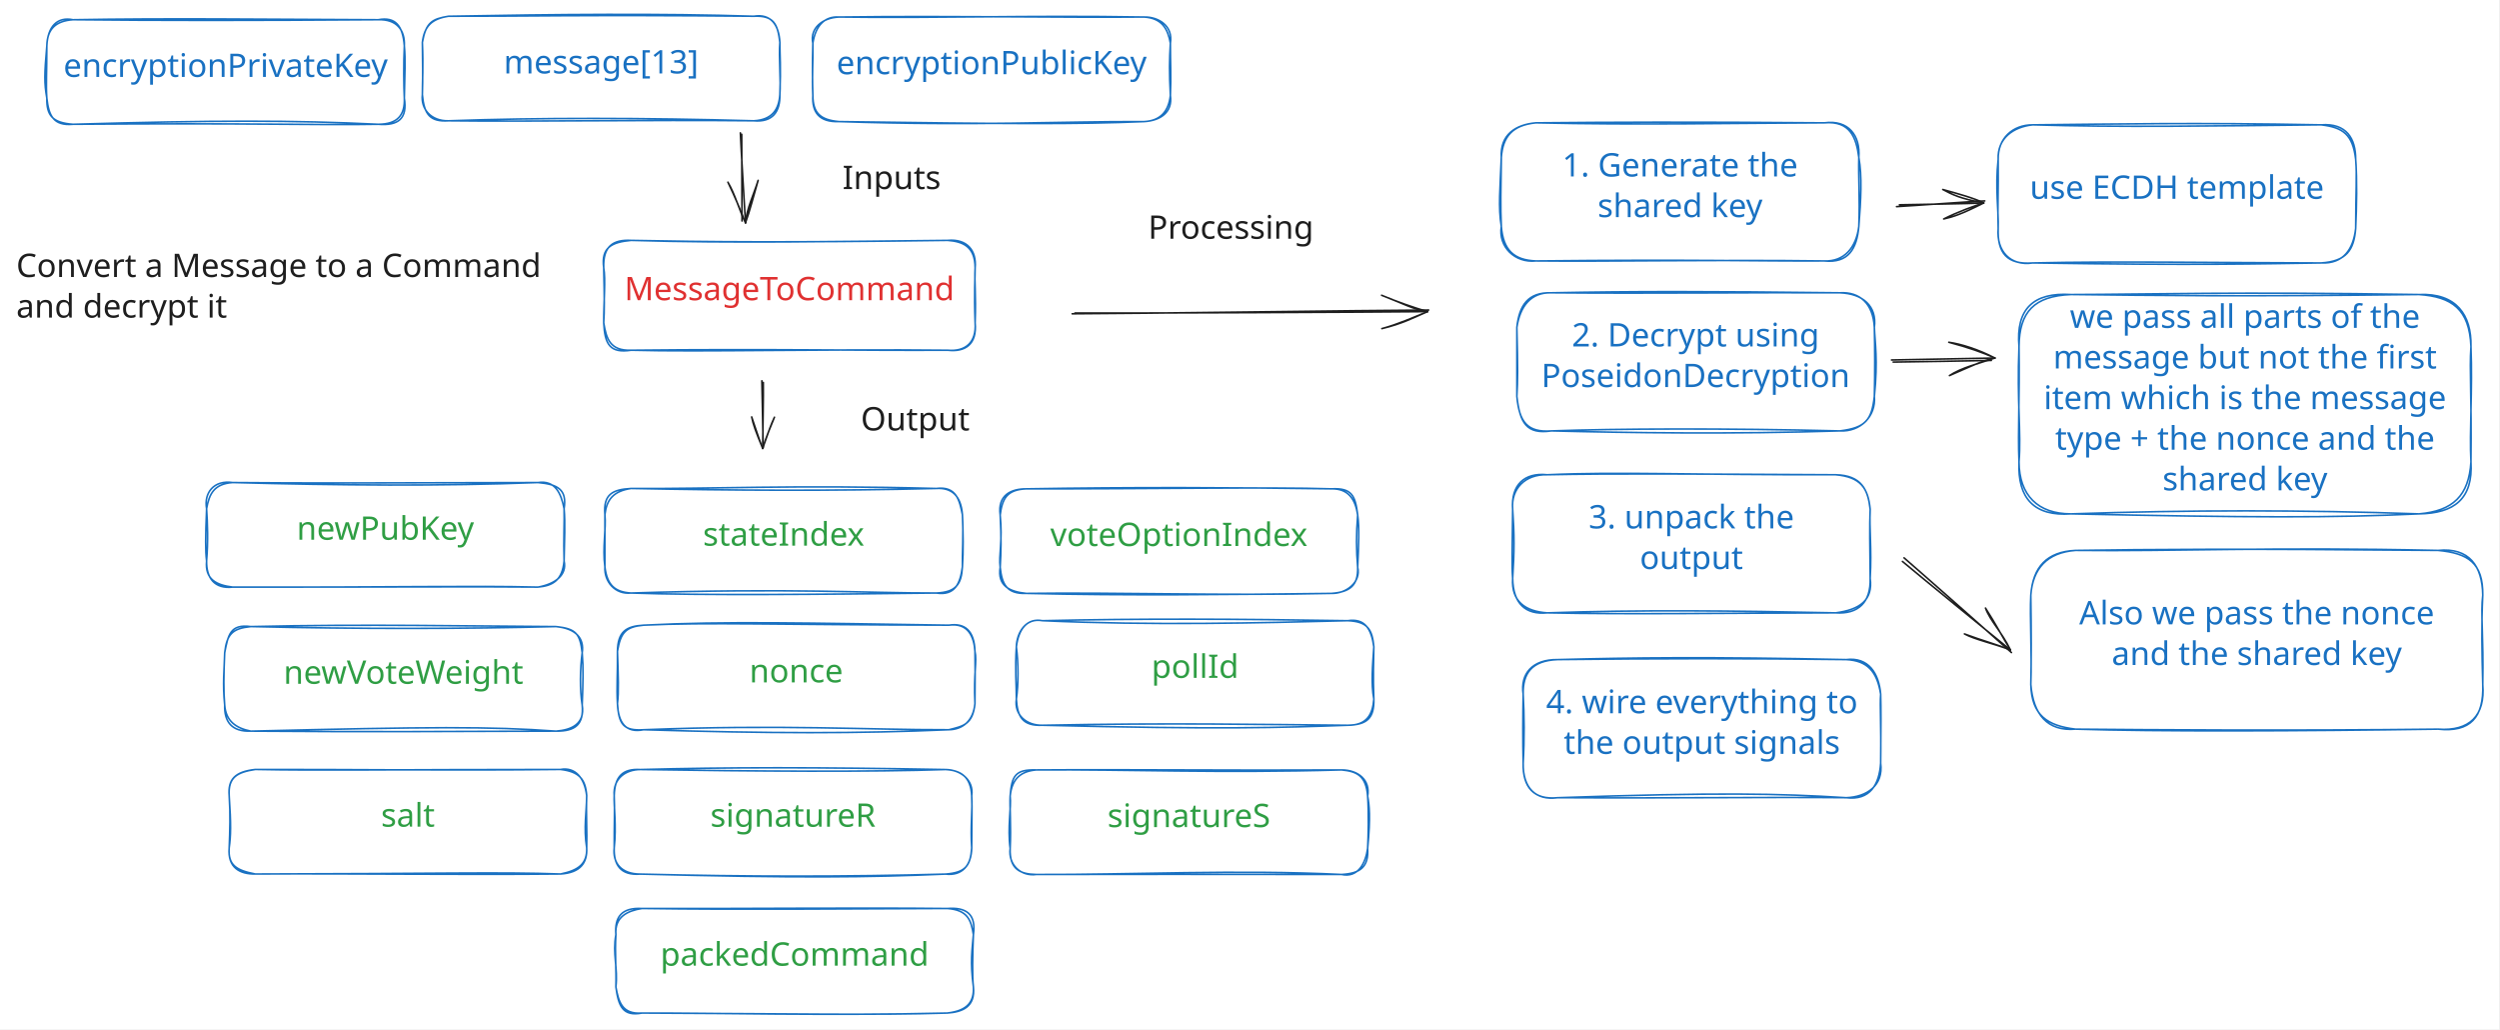
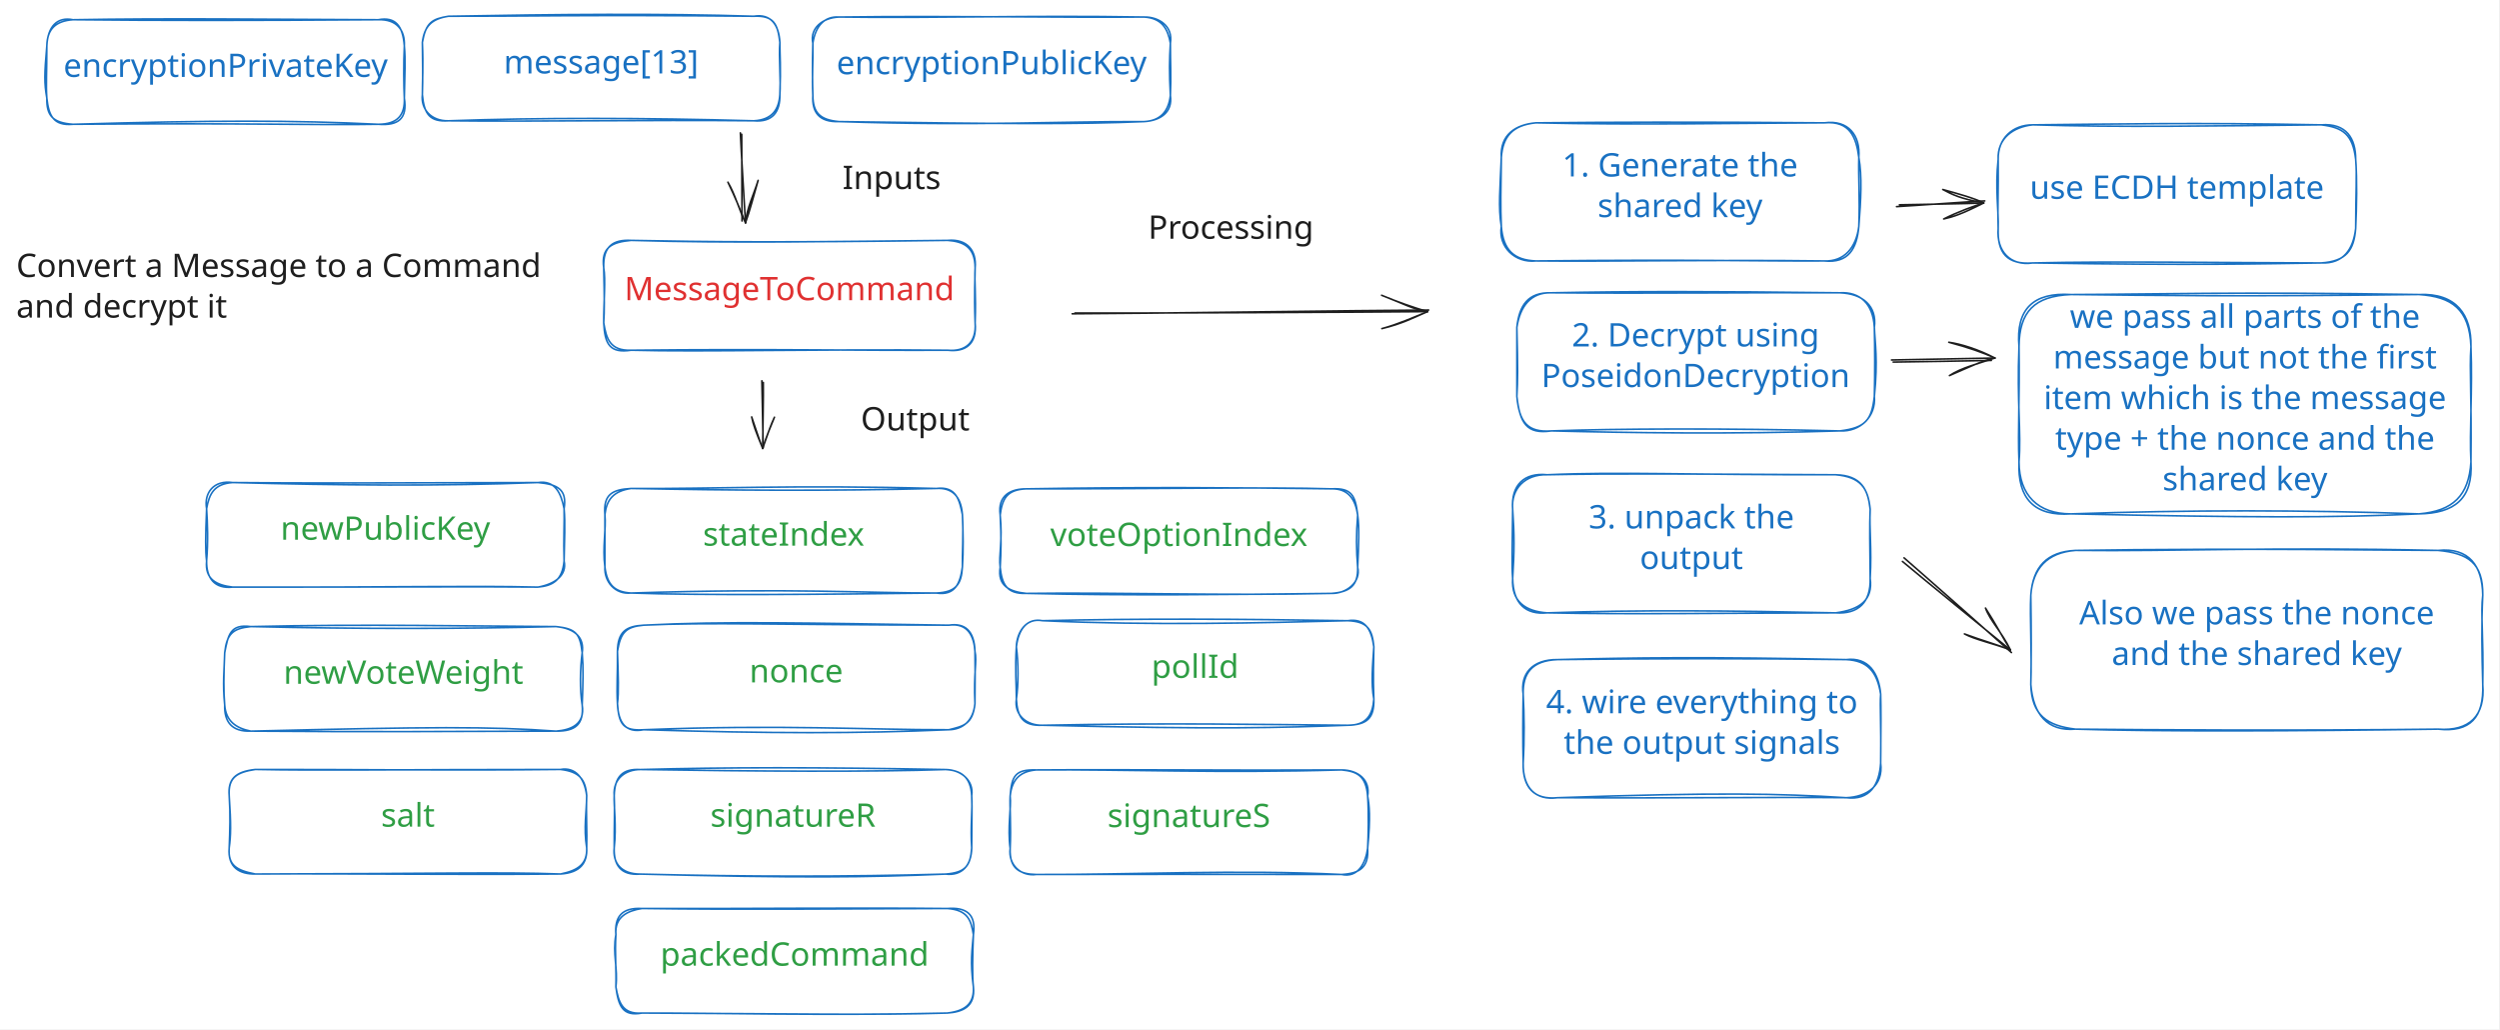
<svg xmlns="http://www.w3.org/2000/svg" version="1.1" viewBox="0 0 1538.666 633.502" width="4615.997" height="1900.505">
  <defs>
    <style class="style-fonts">
      @font-face {
        font-family: "Virgil";
        src: url("https://excalidraw.com/Virgil.woff2");
      }
      @font-face {
        font-family: "Cascadia";
        src: url("https://excalidraw.com/Cascadia.woff2");
      }
      @font-face {
        font-family: "Assistant";
        src: url("https://excalidraw.com/Assistant-Regular.woff2");
      }
    </style>
  </defs>
  <rect x="0" y="0" width="1538.666" height="633.502" fill="#ffffff" />
  <g stroke-linecap="round" transform="translate(371.7143 147.9497) rotate(0 114.3381 33.80052)">
    <path d="M16.9 0 C64.24 0.93, 109.59 1.39, 211.78 0 M16.9 0 C79.75 1.92, 144.09 0.62, 211.78 0 M211.78 0 C223.74 -1.1, 229.7 6.28, 228.68 16.9 M211.78 0 C221.1 0.7, 228.62 3.72, 228.68 16.9 M228.68 16.9 C228.71 23.35, 227.97 31.85, 228.68 50.7 M228.68 16.9 C228.16 26.09, 229.34 32.55, 228.68 50.7 M228.68 50.7 C229.57 62.75, 222.8 68.59, 211.78 67.6 M228.68 50.7 C229.98 64.14, 222.41 68.86, 211.78 67.6 M211.78 67.6 C134.32 66.77, 60.32 68.82, 16.9 67.6 M211.78 67.6 C158.56 67.94, 103.96 66.66, 16.9 67.6 M16.9 67.6 C3.97 68.05, 1.63 60.67, 0 50.7 M16.9 67.6 C3.79 69.6, 0.64 64.02, 0 50.7 M0 50.7 C-0.03 38.29, 1.3 23.39, 0 16.9 M0 50.7 C0.48 43.42, 0.46 36.31, 0 16.9 M0 16.9 C-1.76 4.2, 5.18 1.08, 16.9 0 M0 16.9 C-0.5 3.61, 5.72 -0.59, 16.9 0" stroke="#1971c2" stroke-width="1" fill="none" />
  </g>
  <g transform="translate(389.6625 169.2502) rotate(0 96.38992 12.5)">
    <text x="96.39" y="0" font-family="Virgil, Segoe UI Emoji" font-size="20px" fill="#e03131" text-anchor="middle" style="white-space: pre;" direction="ltr" dominant-baseline="text-before-edge">MessageToCommand</text>
  </g>
  <g stroke-linecap="round">
    <g transform="translate(455.4836 82.3282) rotate(0 1.219067 27.22647)">
      <path d="M1.2 0.33 C1.28 9.35, 1.36 44.53, 1.38 53.68 M0.37 -0.55 C0.73 8.66, 2.99 45.83, 3.53 54.81" stroke="#1e1e1e" stroke-width="1" fill="none" />
    </g>
    <g transform="translate(455.4836 82.3282) rotate(0 1.219067 27.22647)">
      <path d="M-7.31 29.81 C-2.78 37.36, -0.53 46.68, 3.53 54.81 M-7.31 29.81 C-3.08 38.5, 1.07 48.55, 3.53 54.81" stroke="#1e1e1e" stroke-width="1" fill="none" />
    </g>
    <g transform="translate(455.4836 82.3282) rotate(0 1.219067 27.22647)">
      <path d="M11.3 28.69 C8.81 36.84, 4.06 46.59, 3.53 54.81 M11.3 28.69 C8.7 37.67, 6.02 48.13, 3.53 54.81" stroke="#1e1e1e" stroke-width="1" fill="none" />
    </g>
  </g>
  <mask />
  <g transform="translate(518.6992 100.8269) rotate(0 31.80997 12.5)">
    <text x="0" y="0" font-family="Virgil, Segoe UI Emoji" font-size="20px" fill="#1e1e1e" text-anchor="start" style="white-space: pre;" direction="ltr" dominant-baseline="text-before-edge">Inputs</text>
  </g>
  <g transform="translate(529.9854 249.3938) rotate(0 34.84996 12.5)">
    <text x="0" y="0" font-family="Virgil, Segoe UI Emoji" font-size="20px" fill="#1e1e1e" text-anchor="start" style="white-space: pre;" direction="ltr" dominant-baseline="text-before-edge">Output</text>
  </g>
  <g stroke-linecap="round">
    <g transform="translate(469.2809 234.709) rotate(0 0.2229014 20.51106)">
      <path d="M-0.2 -0.35 C-0.01 6.37, 0.48 33.79, 0.64 40.72 M0.7 0.66 C0.88 7.42, 0.33 34.67, 0.3 41.26" stroke="#1e1e1e" stroke-width="1" fill="none" />
    </g>
    <g transform="translate(469.2809 234.709) rotate(0 0.2229014 20.51106)">
      <path d="M-6.47 21.9 C-5.64 26.27, -4.15 30.45, 0.3 41.26 M-6.47 21.9 C-4.31 27.9, -2.38 34.58, 0.3 41.26" stroke="#1e1e1e" stroke-width="1" fill="none" />
    </g>
    <g transform="translate(469.2809 234.709) rotate(0 0.2229014 20.51106)">
      <path d="M7.56 22.08 C5.48 26.39, 4.06 30.53, 0.3 41.26 M7.56 22.08 C5.06 28.04, 2.33 34.66, 0.3 41.26" stroke="#1e1e1e" stroke-width="1" fill="none" />
    </g>
  </g>
  <mask />
  <g stroke-linecap="round" transform="translate(372.4449 300.6353) rotate(0 110.0576 32.17742)">
    <path d="M16.09 0 C64.48 0.38, 115.71 -2.35, 204.03 0 M16.09 0 C77.51 1.23, 139.5 1.64, 204.03 0 M204.03 0 C213.29 -0.6, 219.25 4.25, 220.12 16.09 M204.03 0 C216.64 -1.59, 218.3 7.49, 220.12 16.09 M220.12 16.09 C220.61 26.75, 220.82 39.02, 220.12 48.27 M220.12 16.09 C220.91 28.72, 219.89 40.59, 220.12 48.27 M220.12 48.27 C219.55 58.88, 216.24 63.85, 204.03 64.35 M220.12 48.27 C218.77 58.48, 215.56 66.13, 204.03 64.35 M204.03 64.35 C160.85 64.42, 115.49 61.2, 16.09 64.35 M204.03 64.35 C132.3 65.25, 58.76 65.88, 16.09 64.35 M16.09 64.35 C6.35 65.39, -0.52 57.43, 0 48.27 M16.09 64.35 C6.15 63.76, 1.37 59.47, 0 48.27 M0 48.27 C-1.63 36.31, 0.89 24.82, 0 16.09 M0 48.27 C0.05 41.09, -0.04 34.74, 0 16.09 M0 16.09 C-1.08 3.41, 4.81 0.65, 16.09 0 M0 16.09 C1.1 6.82, 5.17 1.68, 16.09 0" stroke="#1971c2" stroke-width="1" fill="none" />
  </g>
  <g transform="translate(426.7325 320.3127) rotate(0 55.76995 12.5)">
    <text x="55.77" y="0" font-family="Virgil, Segoe UI Emoji" font-size="20px" fill="#2f9e44" text-anchor="middle" style="white-space: pre;" direction="ltr" dominant-baseline="text-before-edge">stateIndex</text>
  </g>
  <g stroke-linecap="round" transform="translate(924.38 75.60378) rotate(0 110.0576 42.5)">
    <path d="M21.25 0 C84.27 1.45, 144.41 0.18, 198.87 0 M21.25 0 C67.88 -0.43, 115.55 -0.68, 198.87 0 M198.87 0 C214.67 -1.39, 218.53 8.94, 220.12 21.25 M198.87 0 C213.92 -2.03, 221.14 7.98, 220.12 21.25 M220.12 21.25 C222.22 32.94, 221.42 47.49, 220.12 63.75 M220.12 21.25 C219.77 33.68, 220.8 45.97, 220.12 63.75 M220.12 63.75 C218.94 77.47, 213.74 86.55, 198.87 85 M220.12 63.75 C218.55 76.74, 211.12 85.51, 198.87 85 M198.87 85 C132.86 84.13, 65.17 85.51, 21.25 85 M198.87 85 C159.95 85.25, 119.78 83.95, 21.25 85 M21.25 85 C7.77 84.48, 1.19 78.34, 0 63.75 M21.25 85 C8.41 86.38, -2.03 76.26, 0 63.75 M0 63.75 C-1.99 52.03, -0.74 40.29, 0 21.25 M0 63.75 C-0.53 51.51, -0.27 41.56, 0 21.25 M0 21.25 C0.96 8.35, 6.91 1.46, 21.25 0 M0 21.25 C-0.8 7.32, 8.73 1.07, 21.25 0" stroke="#1971c2" stroke-width="1" fill="none" />
  </g>
  <g transform="translate(952.3376 93.10378) rotate(0 82.09995 25)">
    <text x="82.1" y="0" font-family="Virgil, Segoe UI Emoji" font-size="20px" fill="#1971c2" text-anchor="middle" style="white-space: pre;" direction="ltr" dominant-baseline="text-before-edge">1. Generate the </text>
    <text x="82.1" y="25" font-family="Virgil, Segoe UI Emoji" font-size="20px" fill="#1971c2" text-anchor="middle" style="white-space: pre;" direction="ltr" dominant-baseline="text-before-edge">shared key</text>
  </g>
  <g transform="translate(706.9133 131.4276) rotate(0 49.66994 12.5)">
    <text x="0" y="0" font-family="Virgil, Segoe UI Emoji" font-size="20px" fill="#1e1e1e" text-anchor="start" style="white-space: pre;" direction="ltr" dominant-baseline="text-before-edge">Processing</text>
  </g>
  <g stroke-linecap="round">
    <g transform="translate(661.1032 192.0157) rotate(0 109.0369 -0.06959361)">
      <path d="M-0.95 1.11 C35.31 1.05, 181.95 -1.07, 218.54 -1.2 M0.75 0.65 C36.81 0.77, 181.61 0.18, 217.83 -0.22" stroke="#1e1e1e" stroke-width="1" fill="none" />
    </g>
    <g transform="translate(661.1032 192.0157) rotate(0 109.0369 -0.06959361)">
      <path d="M189.72 10.24 C202.38 7.24, 209.5 3.36, 217.83 -0.22 M189.72 10.24 C199.82 7.5, 208.51 3.56, 217.83 -0.22" stroke="#1e1e1e" stroke-width="1" fill="none" />
    </g>
    <g transform="translate(661.1032 192.0157) rotate(0 109.0369 -0.06959361)">
      <path d="M189.57 -10.29 C202.15 -5.44, 209.33 -1.48, 217.83 -0.22 M189.57 -10.29 C199.71 -6.07, 208.44 -3.05, 217.83 -0.22" stroke="#1e1e1e" stroke-width="1" fill="none" />
    </g>
  </g>
  <mask />
  <g stroke-linecap="round" transform="translate(260.0562 10) rotate(0 110.0576 32.17742)">
    <path d="M16.09 0 C55.84 0.16, 99.91 -0.97, 204.03 0 M16.09 0 C81.5 -1.23, 148.35 -1.84, 204.03 0 M204.03 0 C214.47 -1.78, 219.55 5.25, 220.12 16.09 M204.03 0 C216.47 -0.58, 218.77 4.85, 220.12 16.09 M220.12 16.09 C219.34 25.22, 220.81 39.29, 220.12 48.27 M220.12 16.09 C220.14 24.55, 220.82 30.45, 220.12 48.27 M220.12 48.27 C220.34 58.69, 215.74 65.39, 204.03 64.35 M220.12 48.27 C219.52 57.19, 215.54 63.76, 204.03 64.35 M204.03 64.35 C137.68 63.68, 67.5 64.99, 16.09 64.35 M204.03 64.35 C137.5 62.45, 70.97 62.35, 16.09 64.35 M16.09 64.35 C5.32 64.6, -1.08 57.04, 0 48.27 M16.09 64.35 C4.72 65.1, 1.1 60.45, 0 48.27 M0 48.27 C-0.03 40.32, 0.7 30.55, 0 16.09 M0 48.27 C0.38 37.96, 0.11 27.09, 0 16.09 M0 16.09 C1.18 6.28, 5.6 1.61, 16.09 0 M0 16.09 C2.2 3.79, 5.98 1.61, 16.09 0" stroke="#1971c2" stroke-width="1" fill="none" />
  </g>
  <g transform="translate(310.8738 29.67742) rotate(0 59.23995 12.5)">
    <text x="59.24" y="0" font-family="Virgil, Segoe UI Emoji" font-size="20px" fill="#1971c2" text-anchor="middle" style="white-space: pre;" direction="ltr" dominant-baseline="text-before-edge">message[13]</text>
  </g>
  <g transform="translate(10 154.9586) rotate(0 169.6399 25)">
    <text x="0" y="0" font-family="Virgil, Segoe UI Emoji" font-size="20px" fill="#1e1e1e" text-anchor="start" style="white-space: pre;" direction="ltr" dominant-baseline="text-before-edge">Convert a Message to a Command</text>
    <text x="0" y="25" font-family="Virgil, Segoe UI Emoji" font-size="20px" fill="#1e1e1e" text-anchor="start" style="white-space: pre;" direction="ltr" dominant-baseline="text-before-edge">and decrypt it</text>
  </g>
  <g stroke-linecap="round" transform="translate(28.83332 12.14022) rotate(0 110.0576 32.17742)">
    <path d="M16.09 0 C74.87 -1.01, 130.26 -0.29, 204.03 0 M16.09 0 C69.69 0.56, 124.53 0.56, 204.03 0 M204.03 0 C214.63 -1.98, 219.17 3.62, 220.12 16.09 M204.03 0 C215.35 -0.42, 220.61 6.36, 220.12 16.09 M220.12 16.09 C219.59 26.73, 219.73 41.18, 220.12 48.27 M220.12 16.09 C220.97 25.05, 220.4 32.84, 220.12 48.27 M220.12 48.27 C222.12 60.78, 216.57 65.37, 204.03 64.35 M220.12 48.27 C220.52 58.46, 216.2 64.33, 204.03 64.35 M204.03 64.35 C165.79 65.05, 126.36 63.46, 16.09 64.35 M204.03 64.35 C153.04 61.81, 101.79 61.82, 16.09 64.35 M16.09 64.35 C3.93 65.44, 1.18 58.88, 0 48.27 M16.09 64.35 C3.47 63.43, -0.2 58.94, 0 48.27 M0 48.27 C-1.63 38.88, -1.56 33.95, 0 16.09 M0 48.27 C-0.58 40.11, 0 32.96, 0 16.09 M0 16.09 C0.2 5.55, 5.68 0.74, 16.09 0 M0 16.09 C0.52 4.07, 6.48 -1.97, 16.09 0" stroke="#1971c2" stroke-width="1" fill="none" />
  </g>
  <g transform="translate(39.35099 31.81764) rotate(0 99.5399 12.5)">
    <text x="99.54" y="0" font-family="Virgil, Segoe UI Emoji" font-size="20px" fill="#1971c2" text-anchor="middle" style="white-space: pre;" direction="ltr" dominant-baseline="text-before-edge">encryptionPrivateKey</text>
  </g>
  <g stroke-linecap="round" transform="translate(500.4915 10.48523) rotate(0 110.0576 32.17742)">
    <path d="M16.09 0 C75.54 0.87, 132.08 -1.22, 204.03 0 M16.09 0 C85.47 -0.9, 154.86 0.49, 204.03 0 M204.03 0 C214.96 0.7, 218.6 7.34, 220.12 16.09 M204.03 0 C212.69 -0.18, 221.93 5.38, 220.12 16.09 M220.12 16.09 C219.5 26.84, 219.36 33.32, 220.12 48.27 M220.12 16.09 C220.11 27.08, 220.7 36.79, 220.12 48.27 M220.12 48.27 C219.03 58.37, 213.68 63.86, 204.03 64.35 M220.12 48.27 C221.65 58.46, 214.13 63.76, 204.03 64.35 M204.03 64.35 C151.63 64.13, 101.46 67.19, 16.09 64.35 M204.03 64.35 C162.42 66.12, 119.47 65.79, 16.09 64.35 M16.09 64.35 C3.81 64.81, -0.64 58.55, 0 48.27 M16.09 64.35 C4.1 63.29, 0.1 58.67, 0 48.27 M0 48.27 C-0.65 35.95, 0.26 28.09, 0 16.09 M0 48.27 C-0.27 39.23, -0.38 29.31, 0 16.09 M0 16.09 C1.59 5.56, 7.11 -0.61, 16.09 0 M0 16.09 C-2.02 7.08, 5.78 0.42, 16.09 0" stroke="#1971c2" stroke-width="1" fill="none" />
  </g>
  <g transform="translate(519.9192 30.16264) rotate(0 90.62991 12.5)">
    <text x="90.63" y="0" font-family="Virgil, Segoe UI Emoji" font-size="20px" fill="#1971c2" text-anchor="middle" style="white-space: pre;" direction="ltr" dominant-baseline="text-before-edge">encryptionPublicKey</text>
  </g>
  <g stroke-linecap="round" transform="translate(127.2027 296.9947) rotate(0 110.0576 32.17742)">
    <path d="M16.09 0 C81.37 1.76, 145 2.31, 204.03 0 M16.09 0 C61.76 0.44, 108.94 0.23, 204.03 0 M204.03 0 C216.19 1.09, 222.02 4.2, 220.12 16.09 M204.03 0 C214.56 -1.54, 218.22 6.42, 220.12 16.09 M220.12 16.09 C220.37 23.85, 219.66 35.72, 220.12 48.27 M220.12 16.09 C220.92 25.25, 220.34 35.26, 220.12 48.27 M220.12 48.27 C219 60.26, 213.1 63.54, 204.03 64.35 M220.12 48.27 C222.07 56.94, 214.54 62.48, 204.03 64.35 M204.03 64.35 C161.87 63.96, 123.46 64.41, 16.09 64.35 M204.03 64.35 C162.01 63.33, 119.76 64.53, 16.09 64.35 M16.09 64.35 C4.92 65.58, -0.16 58.84, 0 48.27 M16.09 64.35 C6.05 63.12, -1.11 59.62, 0 48.27 M0 48.27 C1.01 36.43, 0.62 24.9, 0 16.09 M0 48.27 C-0.8 41.83, -0.72 33.93, 0 16.09 M0 16.09 C1.62 6.89, 4.71 0.75, 16.09 0 M0 16.09 C-1.73 6.38, 4.39 -1.7, 16.09 0" stroke="#1971c2" stroke-width="1" fill="none" />
  </g>
  <g transform="translate(187.3704 316.6721) rotate(0 49.88995 12.5)">
-     <text x="49.89" y="0" font-family="Virgil, Segoe UI Emoji" font-size="20px" fill="#2f9e44" text-anchor="middle" style="white-space: pre;" direction="ltr" dominant-baseline="text-before-edge">newPubKey</text>
+     <text x="49.89" y="0" font-family="Virgil, Segoe UI Emoji" font-size="20px" fill="#2f9e44" text-anchor="middle" style="white-space: pre;" direction="ltr" dominant-baseline="text-before-edge">newPublicKey</text>
  </g>
  <g stroke-linecap="round" transform="translate(615.8221 300.8649) rotate(0 110.0576 32.17742)">
    <path d="M16.09 0 C90.93 0.16, 166.05 -1.24, 204.03 0 M16.09 0 C80.61 -1.11, 144.03 -0.88, 204.03 0 M204.03 0 C214.41 -0.21, 218.73 6.53, 220.12 16.09 M204.03 0 C216.56 -0.65, 218.7 4.19, 220.12 16.09 M220.12 16.09 C221.26 24.29, 220.73 34.46, 220.12 48.27 M220.12 16.09 C219.13 27.56, 219.21 38.14, 220.12 48.27 M220.12 48.27 C220.42 59.58, 215.36 63.48, 204.03 64.35 M220.12 48.27 C222.35 57.47, 212.89 64.62, 204.03 64.35 M204.03 64.35 C138.78 65.9, 72.02 63.58, 16.09 64.35 M204.03 64.35 C140.33 65.1, 78.5 65.84, 16.09 64.35 M16.09 64.35 C5.83 63.31, -1.79 59.79, 0 48.27 M16.09 64.35 C4.08 64.82, 1.1 58.74, 0 48.27 M0 48.27 C-1.02 40.86, 1.61 32.08, 0 16.09 M0 48.27 C0.59 38.41, 0.76 30.69, 0 16.09 M0 16.09 C1.3 5.78, 4.33 0.51, 16.09 0 M0 16.09 C-1.7 3.69, 6.91 -0.03, 16.09 0" stroke="#1971c2" stroke-width="1" fill="none" />
  </g>
  <g transform="translate(646.8497 320.5423) rotate(0 79.02992 12.5)">
    <text x="79.03" y="0" font-family="Virgil, Segoe UI Emoji" font-size="20px" fill="#2f9e44" text-anchor="middle" style="white-space: pre;" direction="ltr" dominant-baseline="text-before-edge">voteOptionIndex</text>
  </g>
  <g stroke-linecap="round" transform="translate(138.3457 385.6397) rotate(0 110.0576 32.17742)">
    <path d="M16.09 0 C85.59 -1.67, 154.01 -0.24, 204.03 0 M16.09 0 C82.43 1.57, 148.16 1.45, 204.03 0 M204.03 0 C216.28 1.21, 221.49 7.23, 220.12 16.09 M204.03 0 C216.49 1.29, 218.74 4.49, 220.12 16.09 M220.12 16.09 C218.81 25.97, 218.58 38.94, 220.12 48.27 M220.12 16.09 C220.93 25.77, 220.66 33.59, 220.12 48.27 M220.12 48.27 C221.97 60.03, 213.41 63.63, 204.03 64.35 M220.12 48.27 C221.17 60.08, 216.07 64.48, 204.03 64.35 M204.03 64.35 C163.72 61.42, 126.39 61.66, 16.09 64.35 M204.03 64.35 C145.65 64.49, 87.64 64.95, 16.09 64.35 M16.09 64.35 C7.09 62.54, 0.73 58.3, 0 48.27 M16.09 64.35 C4.37 64.8, -0.35 58.63, 0 48.27 M0 48.27 C-1.38 35.08, -0.25 26.52, 0 16.09 M0 48.27 C-0.75 39.56, -0.6 29.55, 0 16.09 M0 16.09 C1.28 4.69, 4.76 1.12, 16.09 0 M0 16.09 C2.15 5.22, 3.28 -1.72, 16.09 0" stroke="#1971c2" stroke-width="1" fill="none" />
  </g>
  <g transform="translate(179.6233 405.3172) rotate(0 68.77994 12.5)">
    <text x="68.78" y="0" font-family="Virgil, Segoe UI Emoji" font-size="20px" fill="#2f9e44" text-anchor="middle" style="white-space: pre;" direction="ltr" dominant-baseline="text-before-edge">newVoteWeight</text>
  </g>
  <g stroke-linecap="round" transform="translate(380.1703 384.7763) rotate(0 110.0576 32.17742)">
    <path d="M16.09 0 C55.62 -1.89, 97.96 -0.2, 204.03 0 M16.09 0 C66.32 -2.59, 116.81 -1.31, 204.03 0 M204.03 0 C216.02 -1.6, 219.54 7.23, 220.12 16.09 M204.03 0 C213.87 -1.53, 219.76 3.37, 220.12 16.09 M220.12 16.09 C221.53 22.17, 219.2 29.34, 220.12 48.27 M220.12 16.09 C220.31 25.16, 220.23 33.92, 220.12 48.27 M220.12 48.27 C219.12 58.69, 212.81 64.22, 204.03 64.35 M220.12 48.27 C218.79 61.1, 212.91 62.17, 204.03 64.35 M204.03 64.35 C153.48 64.47, 101.13 61, 16.09 64.35 M204.03 64.35 C148.84 66.77, 93.61 66.71, 16.09 64.35 M16.09 64.35 C3.52 65.16, 0.83 60.94, 0 48.27 M16.09 64.35 C5.08 66.55, 0.47 59.98, 0 48.27 M0 48.27 C0.93 41.27, 0.52 31.21, 0 16.09 M0 48.27 C-0.63 38.18, 0.16 29.98, 0 16.09 M0 16.09 C0.2 4, 5.31 0.59, 16.09 0 M0 16.09 C1.94 4.47, 5.14 1.01, 16.09 0" stroke="#1971c2" stroke-width="1" fill="none" />
  </g>
  <g transform="translate(464.8579 404.4537) rotate(0 25.36998 12.5)">
    <text x="25.37" y="0" font-family="Virgil, Segoe UI Emoji" font-size="20px" fill="#2f9e44" text-anchor="middle" style="white-space: pre;" direction="ltr" dominant-baseline="text-before-edge">nonce</text>
  </g>
  <g stroke-linecap="round" transform="translate(625.7777 382.0214) rotate(0 110.0576 32.17742)">
    <path d="M16.09 0 C83.38 3.06, 150.82 1.37, 204.03 0 M16.09 0 C76.6 -1.42, 137.18 -1.1, 204.03 0 M204.03 0 C216.46 0.49, 219.13 5.51, 220.12 16.09 M204.03 0 C214.55 -1.6, 218.55 4.9, 220.12 16.09 M220.12 16.09 C219.4 26.82, 218.23 38.8, 220.12 48.27 M220.12 16.09 C219.99 24.96, 219.59 34.09, 220.12 48.27 M220.12 48.27 C220.42 60.12, 215.86 64.03, 204.03 64.35 M220.12 48.27 C219.35 57.72, 215.9 64.43, 204.03 64.35 M204.03 64.35 C163.47 65.84, 125.27 67.02, 16.09 64.35 M204.03 64.35 C149.76 63.89, 95.89 62.77, 16.09 64.35 M16.09 64.35 C6.32 64.56, -1.41 58.02, 0 48.27 M16.09 64.35 C3.62 64.92, 0.71 59, 0 48.27 M0 48.27 C1.37 39.37, 1.33 25.76, 0 16.09 M0 48.27 C0.05 39.76, -0.89 29.45, 0 16.09 M0 16.09 C1.34 5.04, 6.72 -1.73, 16.09 0 M0 16.09 C0.25 7.4, 5.7 -1.97, 16.09 0" stroke="#1971c2" stroke-width="1" fill="none" />
  </g>
  <g transform="translate(708.9653 401.6988) rotate(0 26.86997 12.5)">
    <text x="26.87" y="0" font-family="Virgil, Segoe UI Emoji" font-size="20px" fill="#2f9e44" text-anchor="middle" style="white-space: pre;" direction="ltr" dominant-baseline="text-before-edge">pollId</text>
  </g>
  <g stroke-linecap="round" transform="translate(141.1109 473.5704) rotate(0 110.0576 32.17742)">
    <path d="M16.09 0 C56.2 0.83, 98.36 0.01, 204.03 0 M16.09 0 C74.74 -0.12, 134.58 0.78, 204.03 0 M204.03 0 C215.58 1.36, 219.4 6.02, 220.12 16.09 M204.03 0 C213.04 -1.6, 218.77 5.06, 220.12 16.09 M220.12 16.09 C220.1 26.04, 218.1 35.76, 220.12 48.27 M220.12 16.09 C219.68 27.43, 220.47 38.42, 220.12 48.27 M220.12 48.27 C220.6 57.66, 216.06 63.59, 204.03 64.35 M220.12 48.27 C220.52 57.83, 215.34 62.06, 204.03 64.35 M204.03 64.35 C166.96 62.99, 129.06 64.17, 16.09 64.35 M204.03 64.35 C141.76 64.98, 80.51 64, 16.09 64.35 M16.09 64.35 C6.56 64.49, -1.02 60.48, 0 48.27 M16.09 64.35 C4.25 62.07, -0.81 58.8, 0 48.27 M0 48.27 C1.01 41.02, 1.25 34.12, 0 16.09 M0 48.27 C0.42 37.09, 0.79 28.07, 0 16.09 M0 16.09 C-0.69 4.86, 4.79 1.73, 16.09 0 M0 16.09 C-0.8 6.18, 3.44 1.37, 16.09 0" stroke="#1971c2" stroke-width="1" fill="none" />
  </g>
  <g transform="translate(230.7885 493.2478) rotate(0 20.37998 12.5)">
    <text x="20.38" y="0" font-family="Virgil, Segoe UI Emoji" font-size="20px" fill="#2f9e44" text-anchor="middle" style="white-space: pre;" direction="ltr" dominant-baseline="text-before-edge">salt</text>
  </g>
  <g stroke-linecap="round" transform="translate(378.1709 473.6218) rotate(0 110.0576 32.17742)">
    <path d="M16.09 0 C69.35 -1.44, 125.22 -1.45, 204.03 0 M16.09 0 C87.05 1.14, 160.19 1.54, 204.03 0 M204.03 0 C213.77 0.53, 219.51 4.65, 220.12 16.09 M204.03 0 C213.4 0.09, 221.56 6.65, 220.12 16.09 M220.12 16.09 C220.74 25.1, 219.18 34.78, 220.12 48.27 M220.12 16.09 C220.5 24.26, 220.12 33.58, 220.12 48.27 M220.12 48.27 C219.34 59.3, 216.32 63.4, 204.03 64.35 M220.12 48.27 C219.9 58.95, 214.26 65.58, 204.03 64.35 M204.03 64.35 C157.31 66.39, 112.54 66.89, 16.09 64.35 M204.03 64.35 C142.94 66.02, 82.63 65.99, 16.09 64.35 M16.09 64.35 C4.26 64.32, -1 57.41, 0 48.27 M16.09 64.35 C3.83 65.37, -0.35 58.51, 0 48.27 M0 48.27 C1.51 35.21, -0.34 21.41, 0 16.09 M0 48.27 C-0.1 35.35, 0.43 23.54, 0 16.09 M0 16.09 C0.36 4.33, 5.07 -0.64, 16.09 0 M0 16.09 C-0.85 5.47, 7.16 0.02, 16.09 0" stroke="#1971c2" stroke-width="1" fill="none" />
  </g>
  <g transform="translate(436.3786 493.2992) rotate(0 51.84995 12.5)">
    <text x="51.85" y="0" font-family="Virgil, Segoe UI Emoji" font-size="20px" fill="#2f9e44" text-anchor="middle" style="white-space: pre;" direction="ltr" dominant-baseline="text-before-edge">signatureR</text>
  </g>
  <g stroke-linecap="round" transform="translate(621.9641 473.8582) rotate(0 110.0576 32.17742)">
    <path d="M16.09 0 C73.63 -0.37, 127.99 2.16, 204.03 0 M16.09 0 C75.07 -0.4, 133.78 0.39, 204.03 0 M204.03 0 C213.33 0.88, 219.12 3.41, 220.12 16.09 M204.03 0 C214.53 0.01, 221.86 6.45, 220.12 16.09 M220.12 16.09 C221.08 21.46, 222.04 28.59, 220.12 48.27 M220.12 16.09 C220.84 27.7, 220.48 40.27, 220.12 48.27 M220.12 48.27 C220.83 59.66, 215.72 63.7, 204.03 64.35 M220.12 48.27 C218.8 57.65, 214.11 66.53, 204.03 64.35 M204.03 64.35 C139.9 61.18, 74.37 64.58, 16.09 64.35 M204.03 64.35 C132.49 64.23, 60.65 64.26, 16.09 64.35 M16.09 64.35 C6.84 65.67, -1.33 58.6, 0 48.27 M16.09 64.35 C6.16 64.17, -0.52 61.16, 0 48.27 M0 48.27 C-1.78 35.29, 0.83 23.03, 0 16.09 M0 48.27 C0.69 34.67, -0.38 22.07, 0 16.09 M0 16.09 C1.13 5.03, 6.97 0.8, 16.09 0 M0 16.09 C0.96 3.38, 3.3 -0.35, 16.09 0" stroke="#1971c2" stroke-width="1" fill="none" />
  </g>
  <g transform="translate(680.8717 493.5356) rotate(0 51.14995 12.5)">
    <text x="51.15" y="0" font-family="Virgil, Segoe UI Emoji" font-size="20px" fill="#2f9e44" text-anchor="middle" style="white-space: pre;" direction="ltr" dominant-baseline="text-before-edge">signatureS</text>
  </g>
  <g stroke-linecap="round" transform="translate(379.2092 559.147) rotate(0 110.0576 32.17742)">
    <path d="M16.09 0 C79.62 0.18, 148.36 -0.6, 204.03 0 M16.09 0 C78.3 0.89, 141.24 0.16, 204.03 0 M204.03 0 C216.65 0.91, 218.72 7.18, 220.12 16.09 M204.03 0 C215.4 -0.84, 221.98 3.09, 220.12 16.09 M220.12 16.09 C219.36 25.41, 218 32.58, 220.12 48.27 M220.12 16.09 C219.63 28.46, 219.36 41.77, 220.12 48.27 M220.12 48.27 C221.42 60.6, 213.29 63.73, 204.03 64.35 M220.12 48.27 C220.56 56.95, 217.01 62.89, 204.03 64.35 M204.03 64.35 C129.86 66.12, 60.38 64.21, 16.09 64.35 M204.03 64.35 C159.2 65.74, 113.04 64.79, 16.09 64.35 M16.09 64.35 C3.73 65.34, 1.61 57.2, 0 48.27 M16.09 64.35 C4.22 66.56, 1.58 60.22, 0 48.27 M0 48.27 C1.36 36.64, -2.17 27.85, 0 16.09 M0 48.27 C0.35 37.35, -0.71 28.05, 0 16.09 M0 16.09 C-0.85 5.07, 7.22 1.38, 16.09 0 M0 16.09 C-0.87 5.33, 3.38 -0.7, 16.09 0" stroke="#1971c2" stroke-width="1" fill="none" />
  </g>
  <g transform="translate(414.9468 578.8244) rotate(0 74.31994 12.5)">
    <text x="74.32" y="0" font-family="Virgil, Segoe UI Emoji" font-size="20px" fill="#2f9e44" text-anchor="middle" style="white-space: pre;" direction="ltr" dominant-baseline="text-before-edge">packedCommand</text>
  </g>
  <g stroke-linecap="round" transform="translate(1230.303 76.83756) rotate(0 110.0576 42.5)">
    <path d="M21.25 0 C74.41 1.61, 130.93 0.72, 198.87 0 M21.25 0 C72.15 -0.47, 120.83 -1.51, 198.87 0 M198.87 0 C212.42 1.62, 218.29 5.92, 220.12 21.25 M198.87 0 C214.49 -1.16, 220.17 8.46, 220.12 21.25 M220.12 21.25 C221.08 34.4, 220.76 49.79, 220.12 63.75 M220.12 21.25 C220.99 30.74, 220.1 41.97, 220.12 63.75 M220.12 63.75 C218.67 76.52, 212.64 85.63, 198.87 85 M220.12 63.75 C219.07 77.15, 214.43 83.96, 198.87 85 M198.87 85 C161.53 85.51, 124.45 86.6, 21.25 85 M198.87 85 C135.61 84.88, 71.72 83.82, 21.25 85 M21.25 85 C5.39 86.19, -0.55 78.87, 0 63.75 M21.25 85 C7.66 87.07, -1.19 77.86, 0 63.75 M0 63.75 C0.41 53.48, -2 38.85, 0 21.25 M0 63.75 C-0.46 51.69, 0.23 41.41, 0 21.25 M0 21.25 C-0.26 8.33, 8.9 -0.03, 21.25 0 M0 21.25 C-0.59 8.3, 9.29 1.27, 21.25 0" stroke="#1971c2" stroke-width="1" fill="none" />
  </g>
  <g transform="translate(1244.491 106.8376) rotate(0 95.86992 12.5)">
    <text x="95.87" y="0" font-family="Virgil, Segoe UI Emoji" font-size="20px" fill="#1971c2" text-anchor="middle" style="white-space: pre;" direction="ltr" dominant-baseline="text-before-edge">use ECDH template</text>
  </g>
  <g stroke-linecap="round">
    <g transform="translate(1168.539 127.3401) rotate(0 26.47735 -1.587826)">
      <path d="M-0.81 -0.16 C8.23 -0.61, 44.38 -3.33, 53.5 -3.68 M0.96 -1.29 C9.96 -1.49, 44.06 -1.94, 52.84 -2.41" stroke="#1e1e1e" stroke-width="1" fill="none" />
    </g>
    <g transform="translate(1168.539 127.3401) rotate(0 26.47735 -1.587826)">
      <path d="M28.21 7.43 C33.88 6.17, 39.16 4.52, 52.84 -2.41 M28.21 7.43 C36.76 3.1, 47.36 -0.75, 52.84 -2.41" stroke="#1e1e1e" stroke-width="1" fill="none" />
    </g>
    <g transform="translate(1168.539 127.3401) rotate(0 26.47735 -1.587826)">
      <path d="M27.65 -10.71 C33.31 -7.65, 38.71 -4.98, 52.84 -2.41 M27.65 -10.71 C36.56 -8.25, 47.37 -5.31, 52.84 -2.41" stroke="#1e1e1e" stroke-width="1" fill="none" />
    </g>
  </g>
  <mask />
  <g stroke-linecap="round" transform="translate(933.9512 180.2079) rotate(0 110.0576 42.5)">
    <path d="M21.25 0 C84.69 0.56, 146.63 -0.27, 198.87 0 M21.25 0 C71.27 -0.99, 118.54 -0.96, 198.87 0 M198.87 0 C211.12 -0.7, 219.3 6.55, 220.12 21.25 M198.87 0 C212.96 0.49, 221.87 8.21, 220.12 21.25 M220.12 21.25 C220.47 30.7, 222.43 41.28, 220.12 63.75 M220.12 21.25 C220.4 34.86, 220.45 48.41, 220.12 63.75 M220.12 63.75 C218.46 78.17, 214.93 83.05, 198.87 85 M220.12 63.75 C221.22 76.11, 211.49 85.7, 198.87 85 M198.87 85 C133.15 87.13, 67.58 86.17, 21.25 85 M198.87 85 C129.03 83.28, 60.52 83.58, 21.25 85 M21.25 85 C6.63 86.1, 1.44 79.66, 0 63.75 M21.25 85 C5.85 87.25, 1.88 80.07, 0 63.75 M0 63.75 C0.59 53.26, 0.65 47.65, 0 21.25 M0 63.75 C-0.05 48.59, 0.07 35.57, 0 21.25 M0 21.25 C1.98 8.31, 8.67 -0.42, 21.25 0 M0 21.25 C1.48 7.71, 6.83 -0.46, 21.25 0" stroke="#1971c2" stroke-width="1" fill="none" />
  </g>
  <g transform="translate(952.6089 197.7079) rotate(0 91.3999 25)">
    <text x="91.4" y="0" font-family="Virgil, Segoe UI Emoji" font-size="20px" fill="#1971c2" text-anchor="middle" style="white-space: pre;" direction="ltr" dominant-baseline="text-before-edge">2. Decrypt using </text>
    <text x="91.4" y="25" font-family="Virgil, Segoe UI Emoji" font-size="20px" fill="#1971c2" text-anchor="middle" style="white-space: pre;" direction="ltr" dominant-baseline="text-before-edge">PoseidonDecryption</text>
  </g>
  <g stroke-linecap="round" transform="translate(1243.132 181.2733) rotate(0 139.1331 67.5)">
    <path d="M32 0 C83.11 -0.14, 131.75 -1.82, 246.27 0 M32 0 C83.23 0.57, 134.42 1.36, 246.27 0 M246.27 0 C266.54 1.37, 277.32 9.03, 278.27 32 M246.27 0 C269.27 -1.05, 278.72 12.57, 278.27 32 M278.27 32 C279.36 58.82, 277.23 84.25, 278.27 103 M278.27 32 C277.22 47.31, 278.79 61.15, 278.27 103 M278.27 103 C276.97 123.83, 267.18 133.22, 246.27 135 M278.27 103 C279.65 125.82, 267.98 134.69, 246.27 135 M246.27 135 C176.23 132.52, 103.45 132.56, 32 135 M246.27 135 C194.55 137.5, 141.51 137.32, 32 135 M32 135 C11.66 135.03, 0.14 123.55, 0 103 M32 135 C9.41 136.65, -1.01 125.51, 0 103 M0 103 C1.49 85.28, -1.4 65.93, 0 32 M0 103 C-0.82 83.67, 0.49 63.58, 0 32 M0 32 C0.21 10.62, 9.34 0.94, 32 0 M0 32 C-2.02 8.94, 8.81 -1.47, 32 0" stroke="#1971c2" stroke-width="1" fill="none" />
  </g>
  <g transform="translate(1250.755 186.2733) rotate(0 131.5099 62.5)">
    <text x="131.51" y="0" font-family="Virgil, Segoe UI Emoji" font-size="20px" fill="#1971c2" text-anchor="middle" style="white-space: pre;" direction="ltr" dominant-baseline="text-before-edge">we pass all parts of the </text>
    <text x="131.51" y="25" font-family="Virgil, Segoe UI Emoji" font-size="20px" fill="#1971c2" text-anchor="middle" style="white-space: pre;" direction="ltr" dominant-baseline="text-before-edge">message but not the first</text>
    <text x="131.51" y="50" font-family="Virgil, Segoe UI Emoji" font-size="20px" fill="#1971c2" text-anchor="middle" style="white-space: pre;" direction="ltr" dominant-baseline="text-before-edge">item which is the message </text>
    <text x="131.51" y="75" font-family="Virgil, Segoe UI Emoji" font-size="20px" fill="#1971c2" text-anchor="middle" style="white-space: pre;" direction="ltr" dominant-baseline="text-before-edge">type + the nonce and the </text>
    <text x="131.51" y="100" font-family="Virgil, Segoe UI Emoji" font-size="20px" fill="#1971c2" text-anchor="middle" style="white-space: pre;" direction="ltr" dominant-baseline="text-before-edge">shared key</text>
  </g>
  <g stroke-linecap="round">
    <g transform="translate(1164.834 223.3456) rotate(0 31.10826 -1.347578)">
      <path d="M0.82 -0.49 C11.05 -0.56, 51.12 -1.32, 61.25 -1.5 M-0.2 -1.79 C10.41 -2.07, 53.33 -2.74, 63.45 -2.99" stroke="#1e1e1e" stroke-width="1" fill="none" />
    </g>
    <g transform="translate(1164.834 223.3456) rotate(0 31.10826 -1.347578)">
      <path d="M35.47 7.82 C42.81 2.9, 53.67 0.38, 63.45 -2.99 M35.47 7.82 C47.03 2.9, 56.45 -1.81, 63.45 -2.99" stroke="#1e1e1e" stroke-width="1" fill="none" />
    </g>
    <g transform="translate(1164.834 223.3456) rotate(0 31.10826 -1.347578)">
      <path d="M35.06 -12.69 C42.33 -11.71, 53.31 -8.33, 63.45 -2.99 M35.06 -12.69 C46.89 -9.56, 56.47 -6.22, 63.45 -2.99" stroke="#1e1e1e" stroke-width="1" fill="none" />
    </g>
  </g>
  <mask />
  <g stroke-linecap="round" transform="translate(931.3711 292.194) rotate(0 110.0576 42.5)">
    <path d="M21.25 0 C65.72 -2.02, 107.85 0.18, 198.87 0 M21.25 0 C62.63 -0.81, 105.04 -0.49, 198.87 0 M198.87 0 C214.28 1.34, 218.9 8.31, 220.12 21.25 M198.87 0 C214.84 0.38, 218.77 9.15, 220.12 21.25 M220.12 21.25 C219.67 31.04, 219.9 44.65, 220.12 63.75 M220.12 21.25 C219.48 32.88, 221.2 45.59, 220.12 63.75 M220.12 63.75 C220.55 78.65, 212.73 85.91, 198.87 85 M220.12 63.75 C221.94 77.16, 213.77 83.03, 198.87 85 M198.87 85 C136.85 83.66, 77.92 83.05, 21.25 85 M198.87 85 C135.71 85.12, 71.02 86.05, 21.25 85 M21.25 85 C8.1 86.3, 0.24 79.47, 0 63.75 M21.25 85 C8 84.12, -0.98 78.05, 0 63.75 M0 63.75 C1.08 47.38, 1.1 36.62, 0 21.25 M0 63.75 C-0.69 54.91, -0.23 46.06, 0 21.25 M0 21.25 C-1.12 6.2, 7.23 -1.47, 21.25 0 M0 21.25 C-1.12 8.78, 7.54 -0.39, 21.25 0" stroke="#1971c2" stroke-width="1" fill="none" />
  </g>
  <g transform="translate(968.9787 309.694) rotate(0 72.44995 25)">
    <text x="72.45" y="0" font-family="Virgil, Segoe UI Emoji" font-size="20px" fill="#1971c2" text-anchor="middle" style="white-space: pre;" direction="ltr" dominant-baseline="text-before-edge">3. unpack the </text>
    <text x="72.45" y="25" font-family="Virgil, Segoe UI Emoji" font-size="20px" fill="#1971c2" text-anchor="middle" style="white-space: pre;" direction="ltr" dominant-baseline="text-before-edge">output </text>
  </g>
  <g stroke-linecap="round" transform="translate(937.8317 405.9569) rotate(0 110.0576 42.5)">
    <path d="M21.25 0 C66.74 -1.21, 114.46 -1.82, 198.87 0 M21.25 0 C80.21 -0.67, 139.49 -0.77, 198.87 0 M198.87 0 C212.68 -1.69, 219.02 8.49, 220.12 21.25 M198.87 0 C211.84 0.61, 217.88 7.21, 220.12 21.25 M220.12 21.25 C219.54 29.07, 220.48 38.41, 220.12 63.75 M220.12 21.25 C220.37 29.95, 220.33 40.4, 220.12 63.75 M220.12 63.75 C221.92 77.44, 211.68 84.55, 198.87 85 M220.12 63.75 C219.25 76.96, 213.57 86.81, 198.87 85 M198.87 85 C157.64 82.39, 119.98 81.63, 21.25 85 M198.87 85 C147.63 84.54, 96.31 85.39, 21.25 85 M21.25 85 C6.51 86.48, -0.31 78.56, 0 63.75 M21.25 85 C7.6 86.89, -0.25 78.94, 0 63.75 M0 63.75 C-0.32 51.06, -0.23 33.51, 0 21.25 M0 63.75 C0.87 49.29, 0.72 33.68, 0 21.25 M0 21.25 C-1.82 8.88, 5.46 -0.2, 21.25 0 M0 21.25 C-0.23 8.64, 5.1 0.61, 21.25 0" stroke="#1971c2" stroke-width="1" fill="none" />
  </g>
  <g transform="translate(946.8894 423.4569) rotate(0 100.9999 25)">
    <text x="101" y="0" font-family="Virgil, Segoe UI Emoji" font-size="20px" fill="#1971c2" text-anchor="middle" style="white-space: pre;" direction="ltr" dominant-baseline="text-before-edge">4. wire everything to</text>
    <text x="101" y="25" font-family="Virgil, Segoe UI Emoji" font-size="20px" fill="#1971c2" text-anchor="middle" style="white-space: pre;" direction="ltr" dominant-baseline="text-before-edge">the output signals</text>
  </g>
  <g stroke-linecap="round" transform="translate(1250.4 338.7598) rotate(0 139.1331 55)">
    <path d="M27.5 0 C88.41 0.71, 148.09 -2.28, 250.77 0 M27.5 0 C75.03 -0.67, 121.12 -1.14, 250.77 0 M250.77 0 C269.31 1.74, 278.5 7.76, 278.27 27.5 M250.77 0 C269.91 -1.91, 277.95 9.48, 278.27 27.5 M278.27 27.5 C276.85 39.04, 278.86 52.37, 278.27 82.5 M278.27 27.5 C277.39 45.87, 277.73 63.12, 278.27 82.5 M278.27 82.5 C279.91 101.72, 270.05 111.44, 250.77 110 M278.27 82.5 C279.01 102.86, 270.54 112.14, 250.77 110 M250.77 110 C159.86 111.04, 70.61 110.39, 27.5 110 M250.77 110 C163.73 111.28, 77.44 111.59, 27.5 110 M27.5 110 C10.27 111.45, 1.53 101.09, 0 82.5 M27.5 110 C10.16 107.93, 0.49 101.47, 0 82.5 M0 82.5 C0.7 61.95, -0.73 41.13, 0 27.5 M0 82.5 C0.35 66.29, 0.33 49.98, 0 27.5 M0 27.5 C1.27 10.1, 9.94 0.79, 27.5 0 M0 27.5 C1.2 11.27, 9.95 1.32, 27.5 0" stroke="#1971c2" stroke-width="1" fill="none" />
  </g>
  <g transform="translate(1268.923 368.7598) rotate(0 120.6099 25)">
    <text x="120.61" y="0" font-family="Virgil, Segoe UI Emoji" font-size="20px" fill="#1971c2" text-anchor="middle" style="white-space: pre;" direction="ltr" dominant-baseline="text-before-edge">Also we pass the nonce </text>
    <text x="120.61" y="25" font-family="Virgil, Segoe UI Emoji" font-size="20px" fill="#1971c2" text-anchor="middle" style="white-space: pre;" direction="ltr" dominant-baseline="text-before-edge">and the shared key</text>
  </g>
  <g stroke-linecap="round">
    <g transform="translate(1171.449 344.0758) rotate(0 33.21298 28.31014)">
      <path d="M0.9 -0.74 C12.12 8.92, 56.07 47.88, 67.03 57.56 M-0.09 1.48 C11.06 10.86, 55.38 46.95, 66.41 55.94" stroke="#1e1e1e" stroke-width="1" fill="none" />
    </g>
    <g transform="translate(1171.449 344.0758) rotate(0 33.21298 28.31014)">
      <path d="M38.07 46.08 C44.56 49.58, 55.14 51.72, 66.41 55.94 M38.07 46.08 C49.28 50.25, 58.09 52.56, 66.41 55.94" stroke="#1e1e1e" stroke-width="1" fill="none" />
    </g>
    <g transform="translate(1171.449 344.0758) rotate(0 33.21298 28.31014)">
      <path d="M51.04 30.17 C53.92 38.13, 60.94 44.63, 66.41 55.94 M51.04 30.17 C57.53 40.19, 61.63 48.28, 66.41 55.94" stroke="#1e1e1e" stroke-width="1" fill="none" />
    </g>
  </g>
  <mask />
</svg>
